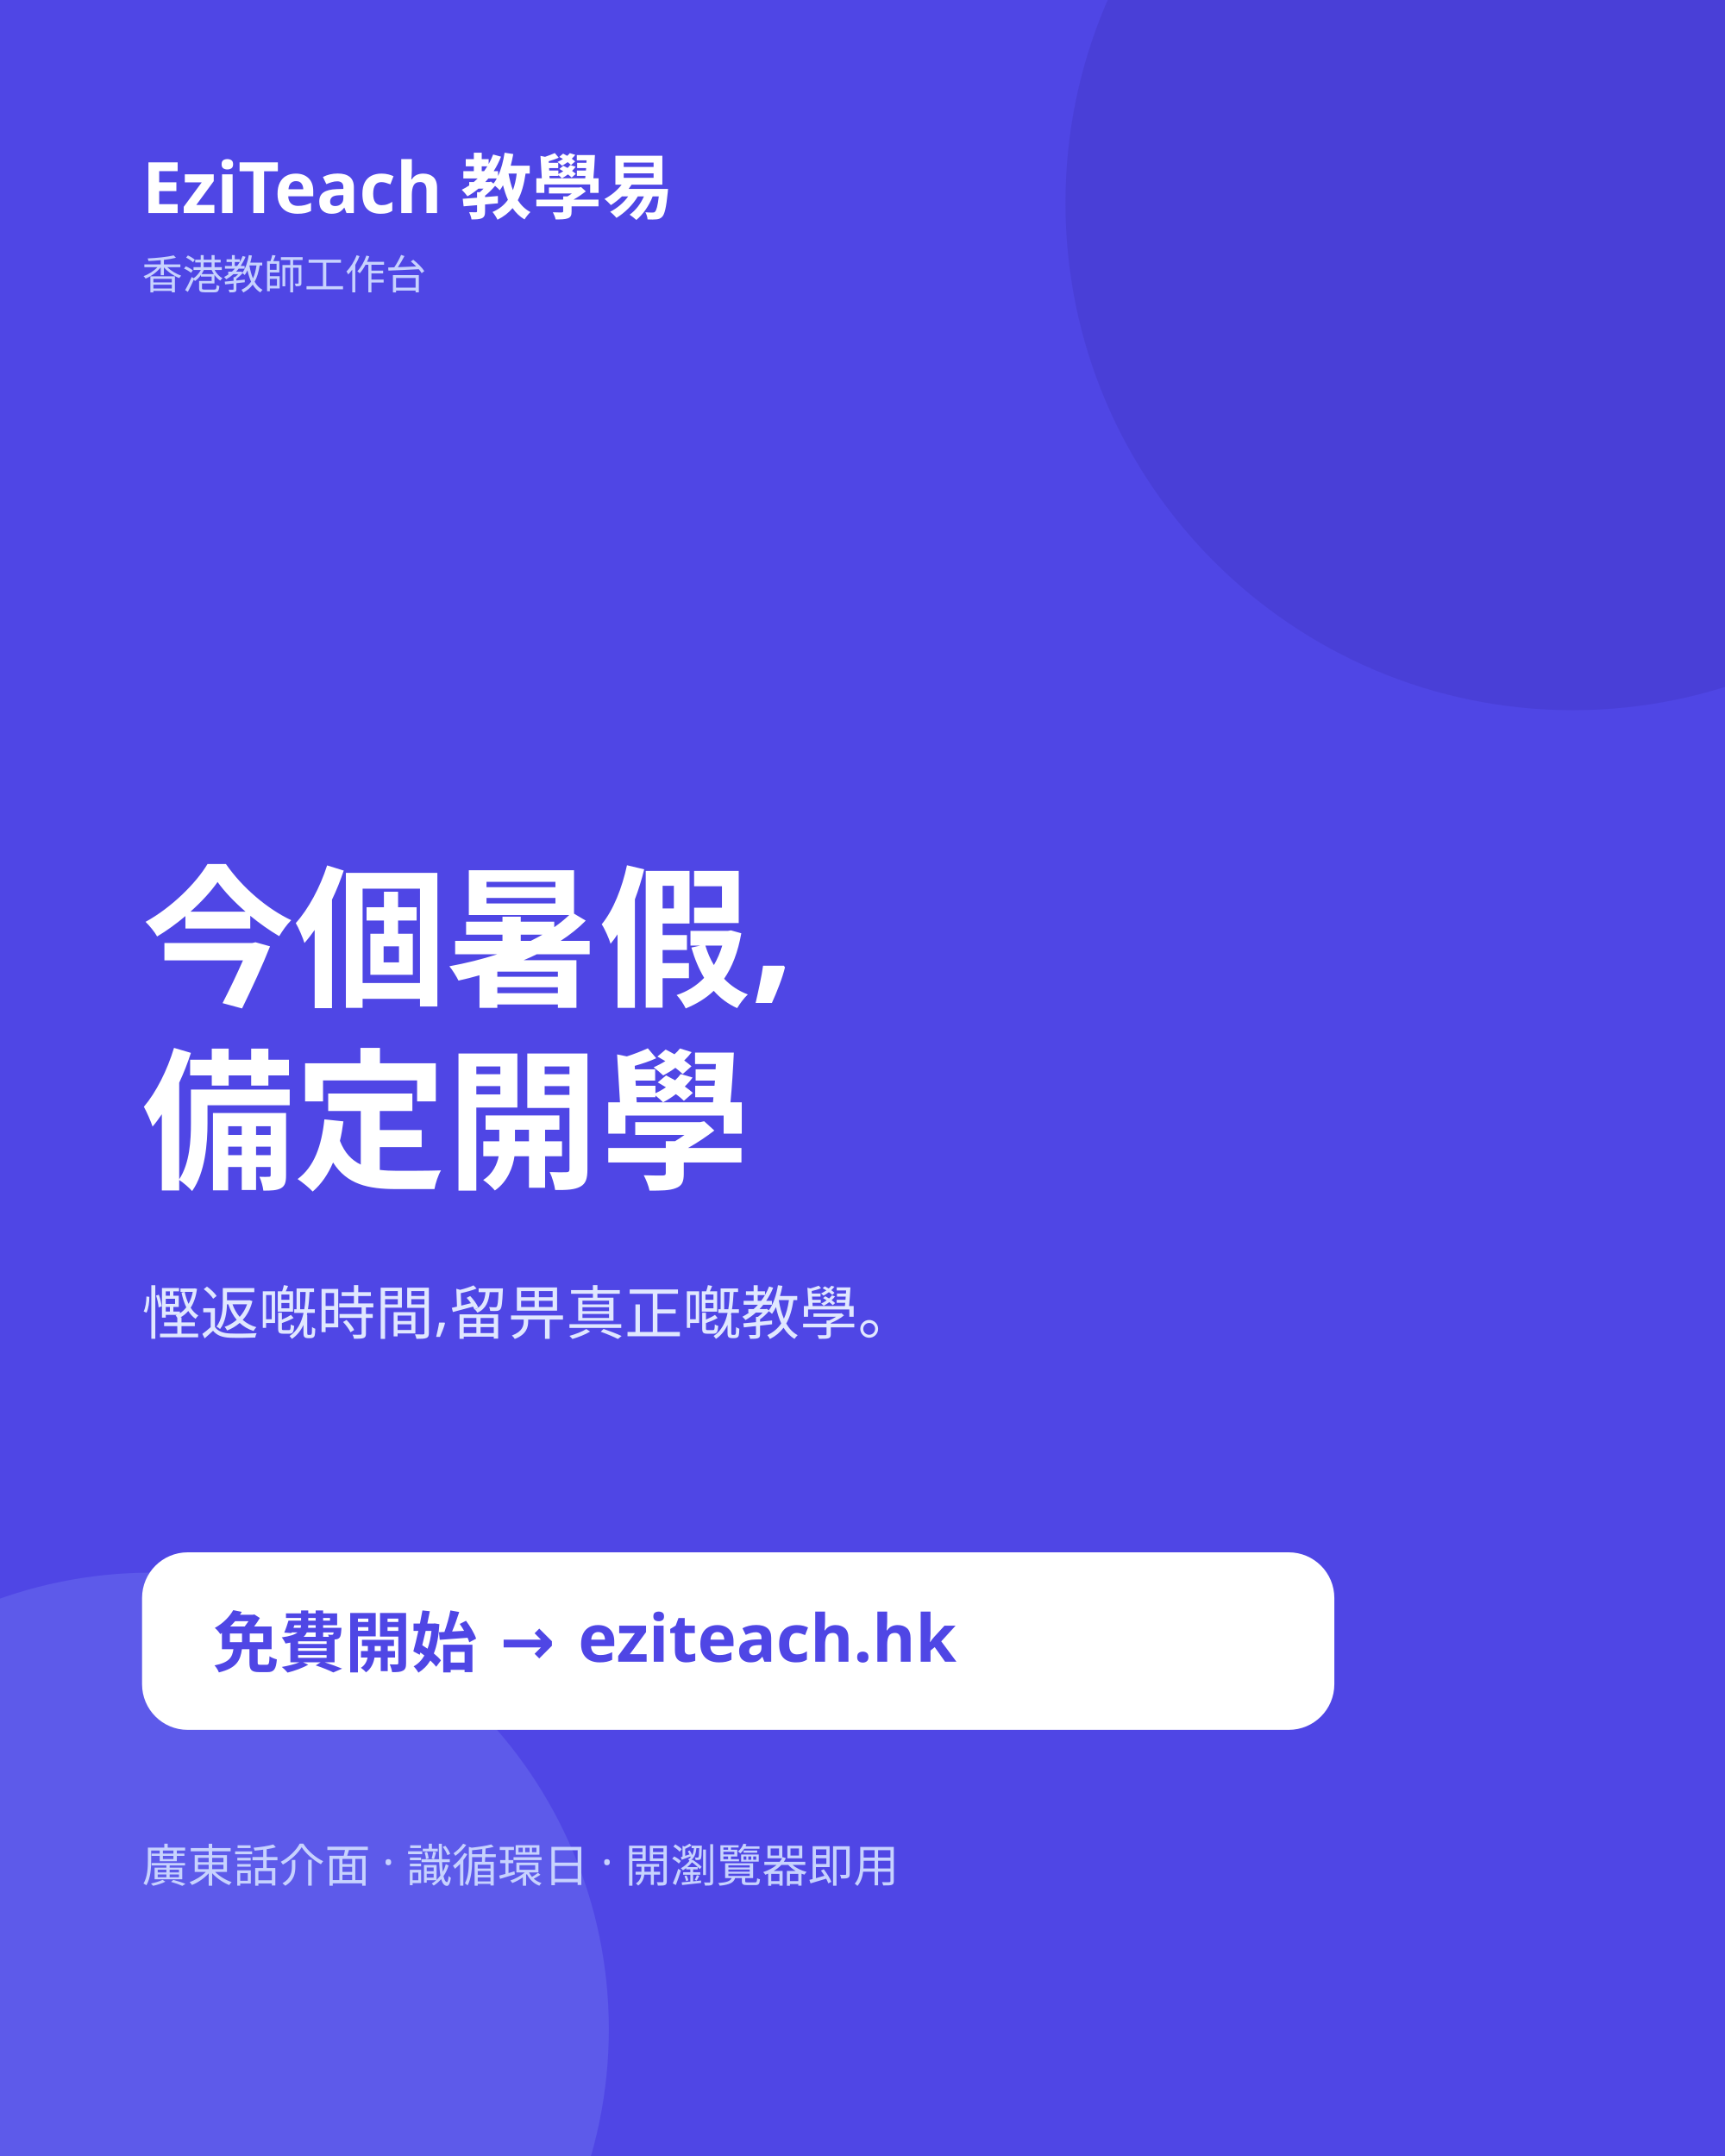
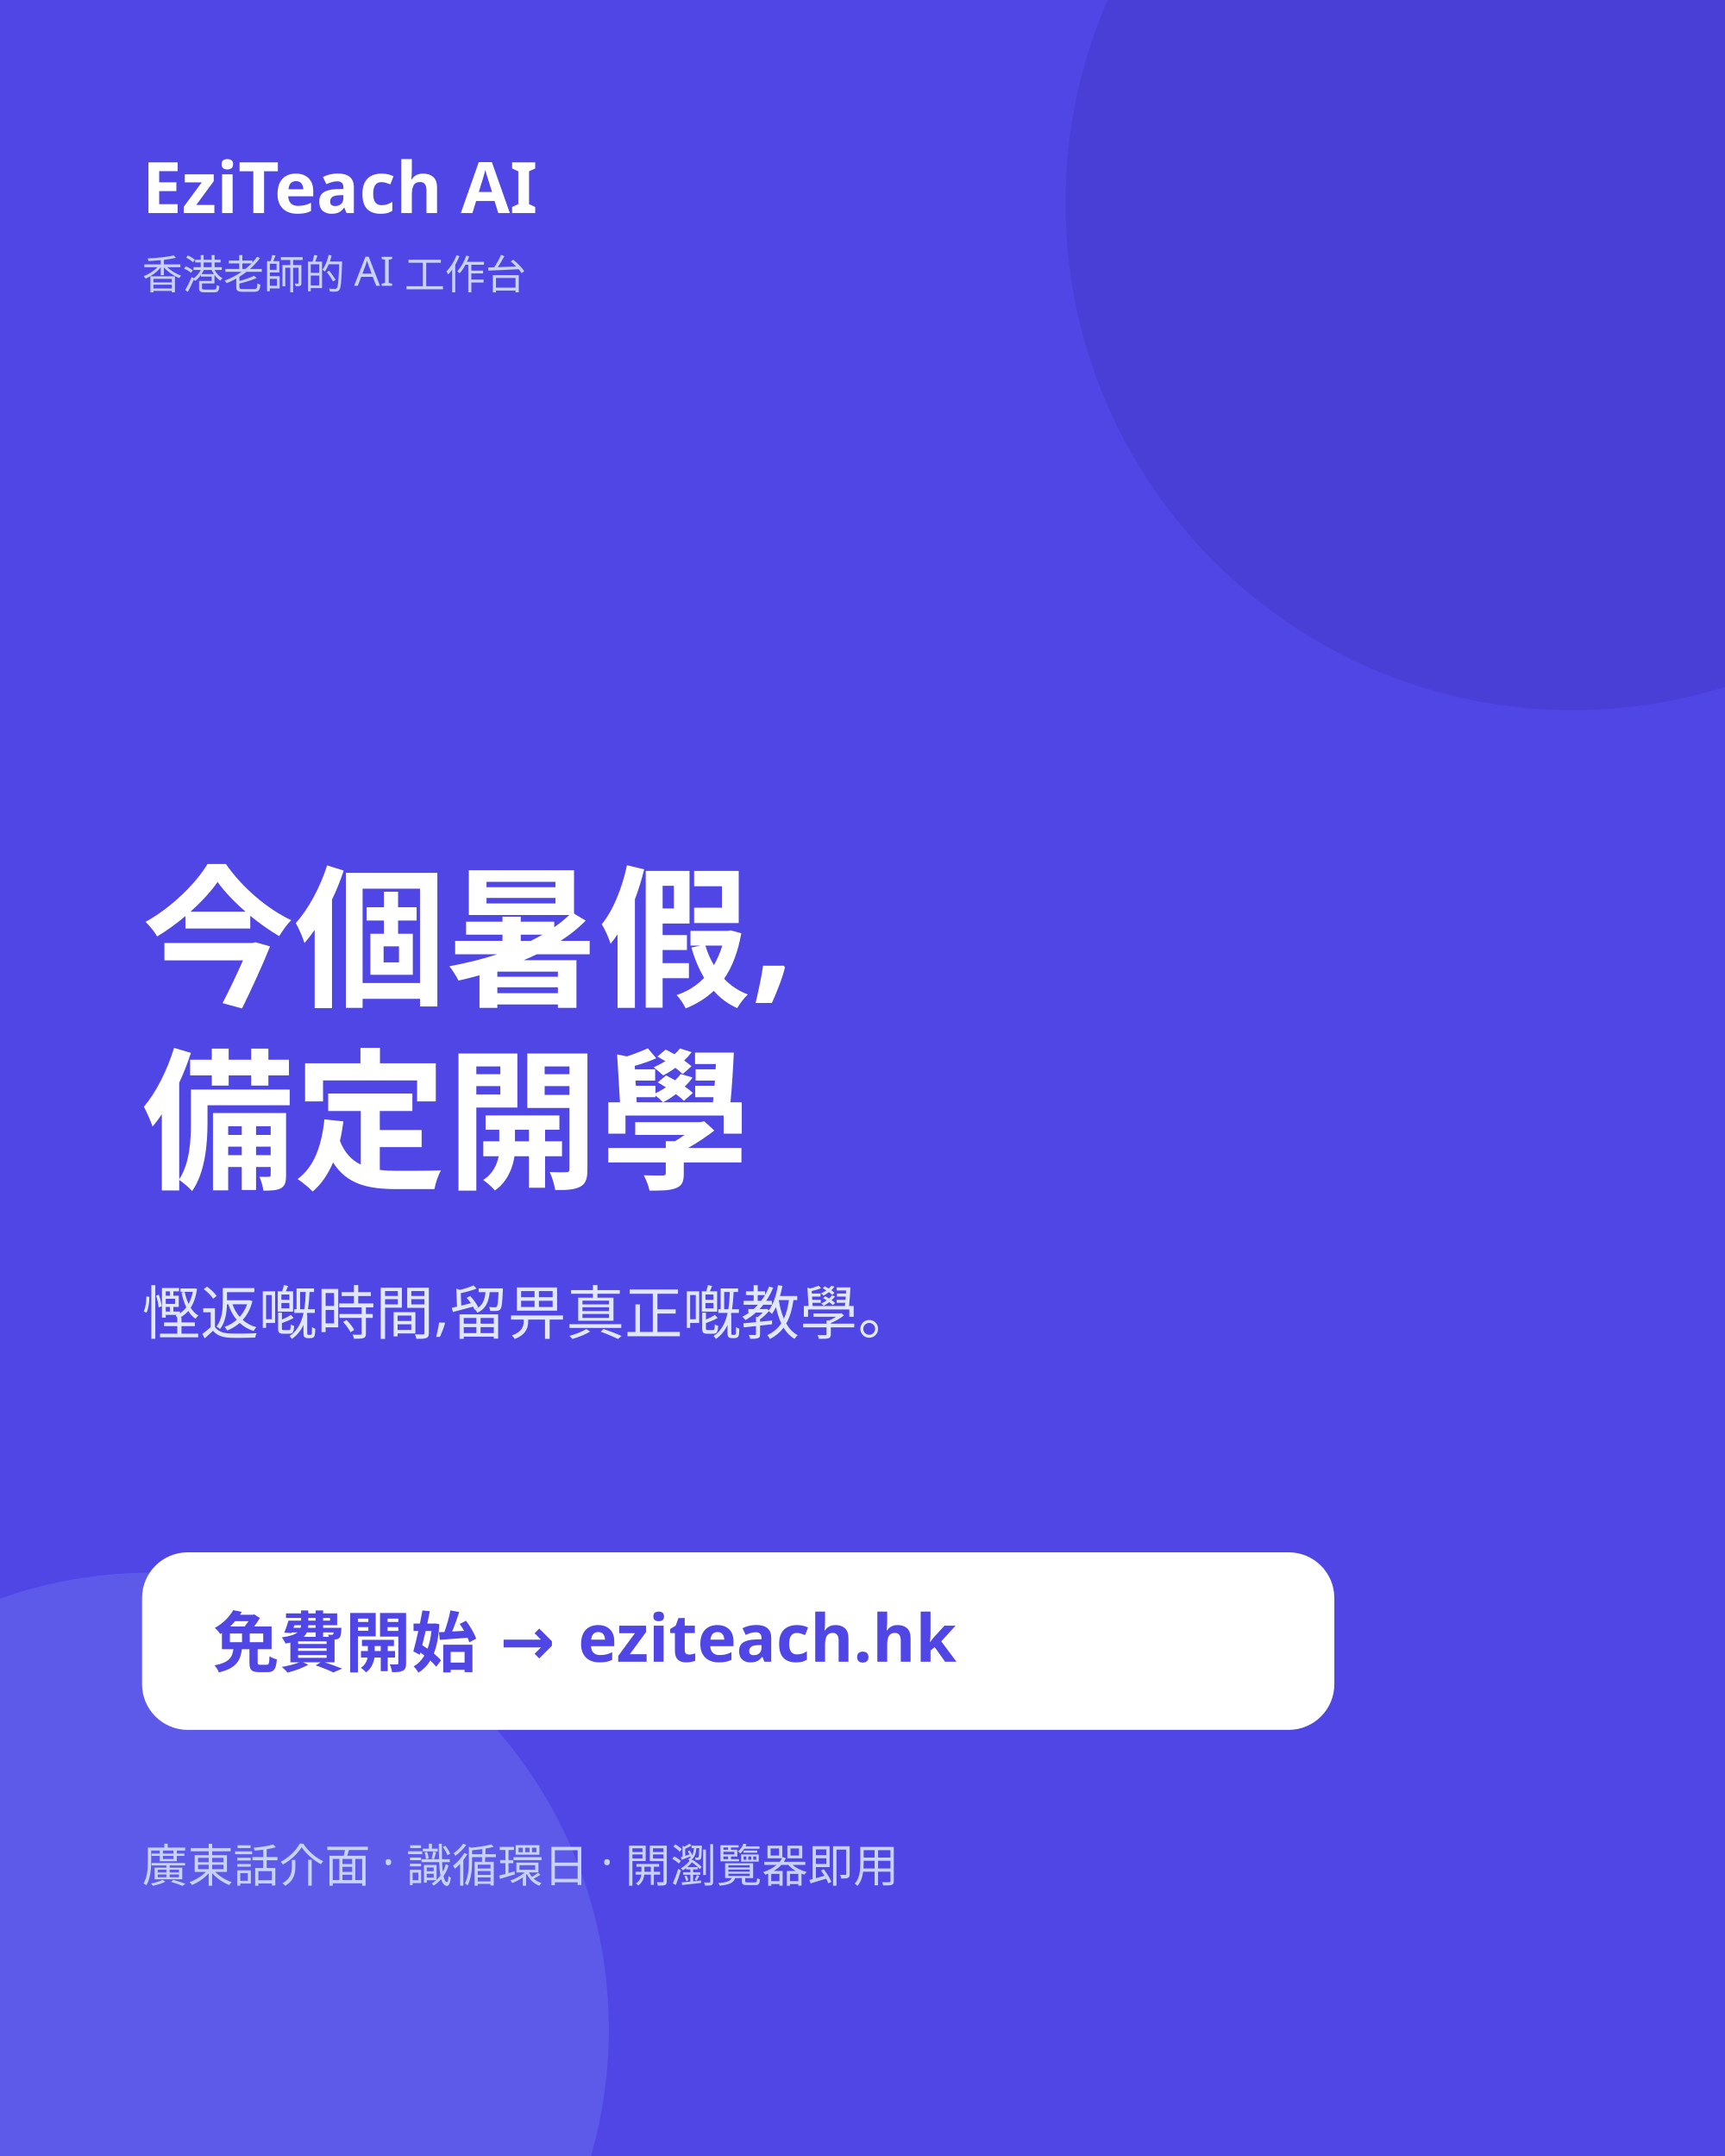
<svg xmlns="http://www.w3.org/2000/svg" width="1080" height="1350" viewBox="0 0 680 850" role="img">
  <style>text{font-family:'PingFang HK','Noto Sans HK','Microsoft JhengHei','Hiragino Sans GB',sans-serif}</style>
  <rect x="0" y="0" width="680" height="850" fill="#4f46e5" />
  <circle cx="620" cy="80" r="200" fill="#4338ca" opacity="0.5" />
  <circle cx="60" cy="800" r="180" fill="#818cf8" opacity="0.28" />
-   <text x="56" y="84" font-size="28" font-weight="700" fill="#ffffff">EziTeach 教學易</text>
-   <text x="56" y="114" font-size="16" font-weight="400" fill="#c7d2fe">香港教師工作台</text>
+   <text x="56" y="84" font-size="28" font-weight="700" fill="#ffffff">EziTeach AI</text>
+   <text x="56" y="114" font-size="16" font-weight="400" fill="#c7d2fe">香港老師的 AI 工作台</text>
  <text x="56" y="392" font-size="60" font-weight="700" fill="#ffffff">今個暑假,</text>
  <text x="56" y="464" font-size="60" font-weight="700" fill="#ffffff">備定開學</text>
  <text x="56" y="526" font-size="23" font-weight="400" fill="#e0e7ff">慳返嘅時間,留畀真正嘅教學。</text>
  <rect x="56" y="612" width="470" height="70" rx="18" fill="#ffffff" />
  <text x="84" y="657" font-size="26" font-weight="700" fill="#4f46e5">免費開始 → eziteach.hk</text>
  <text x="56" y="742" font-size="18" font-weight="400" fill="#c7d2fe">廣東話介面 · 識循環日 · 開瀏覽器即用</text>
</svg>
